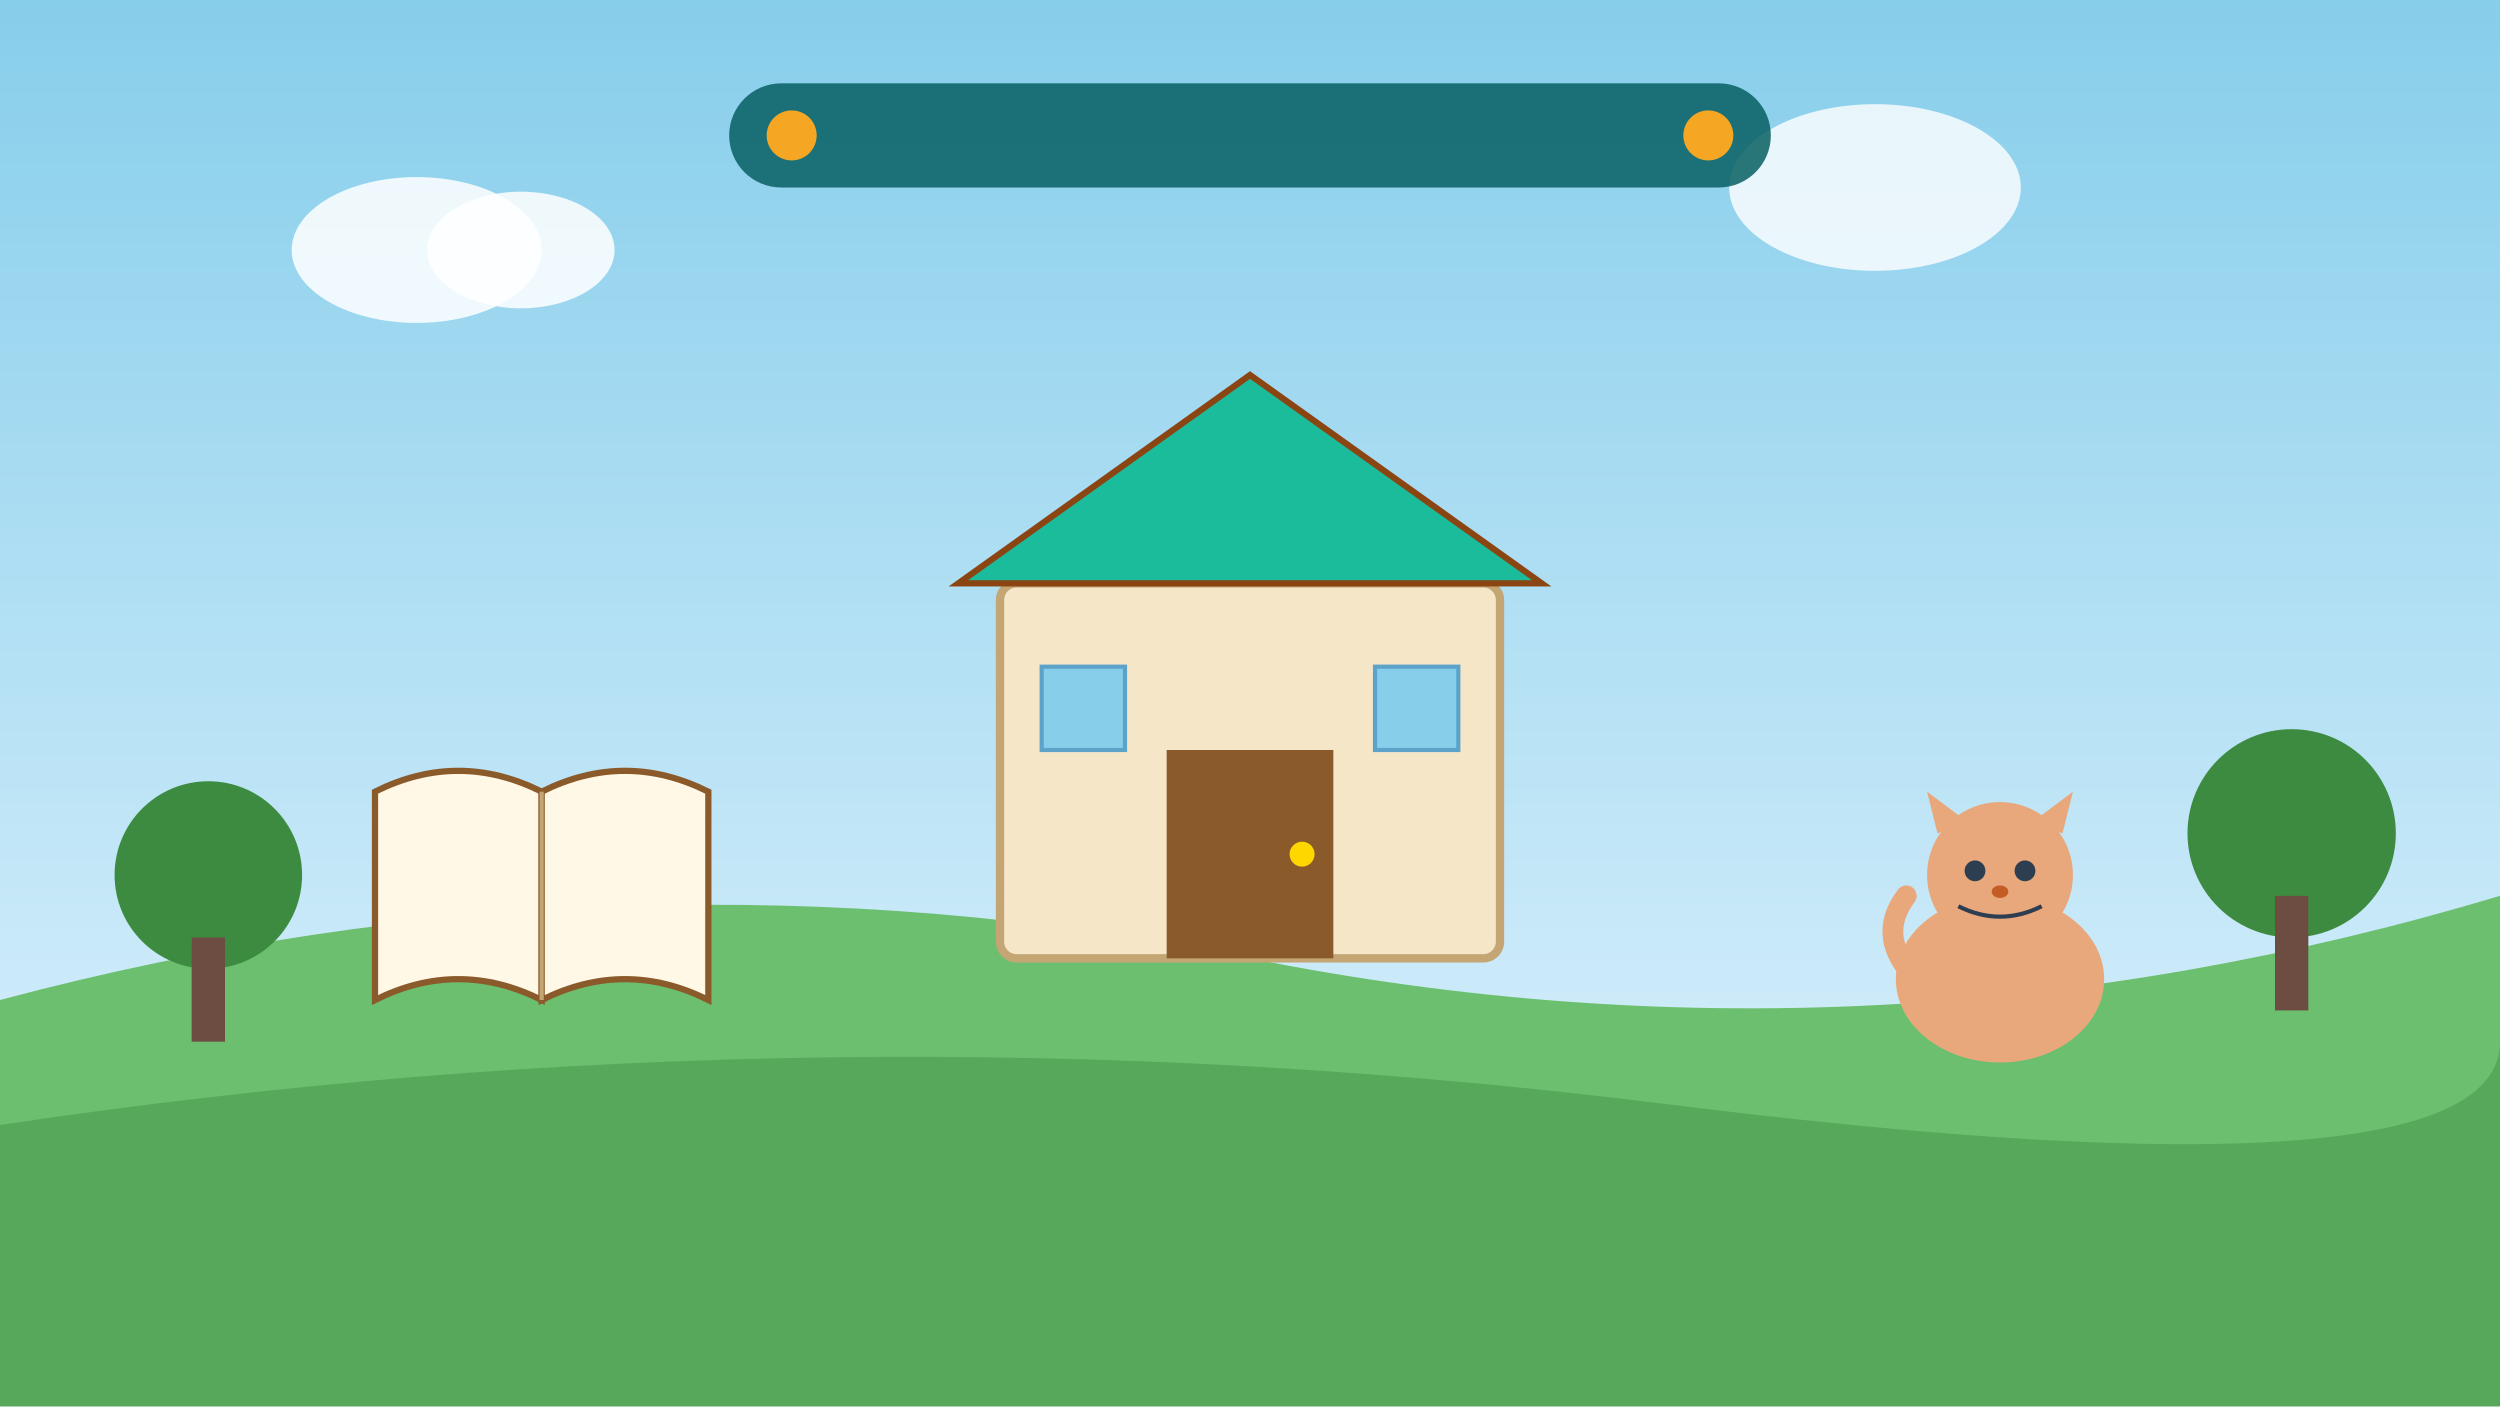
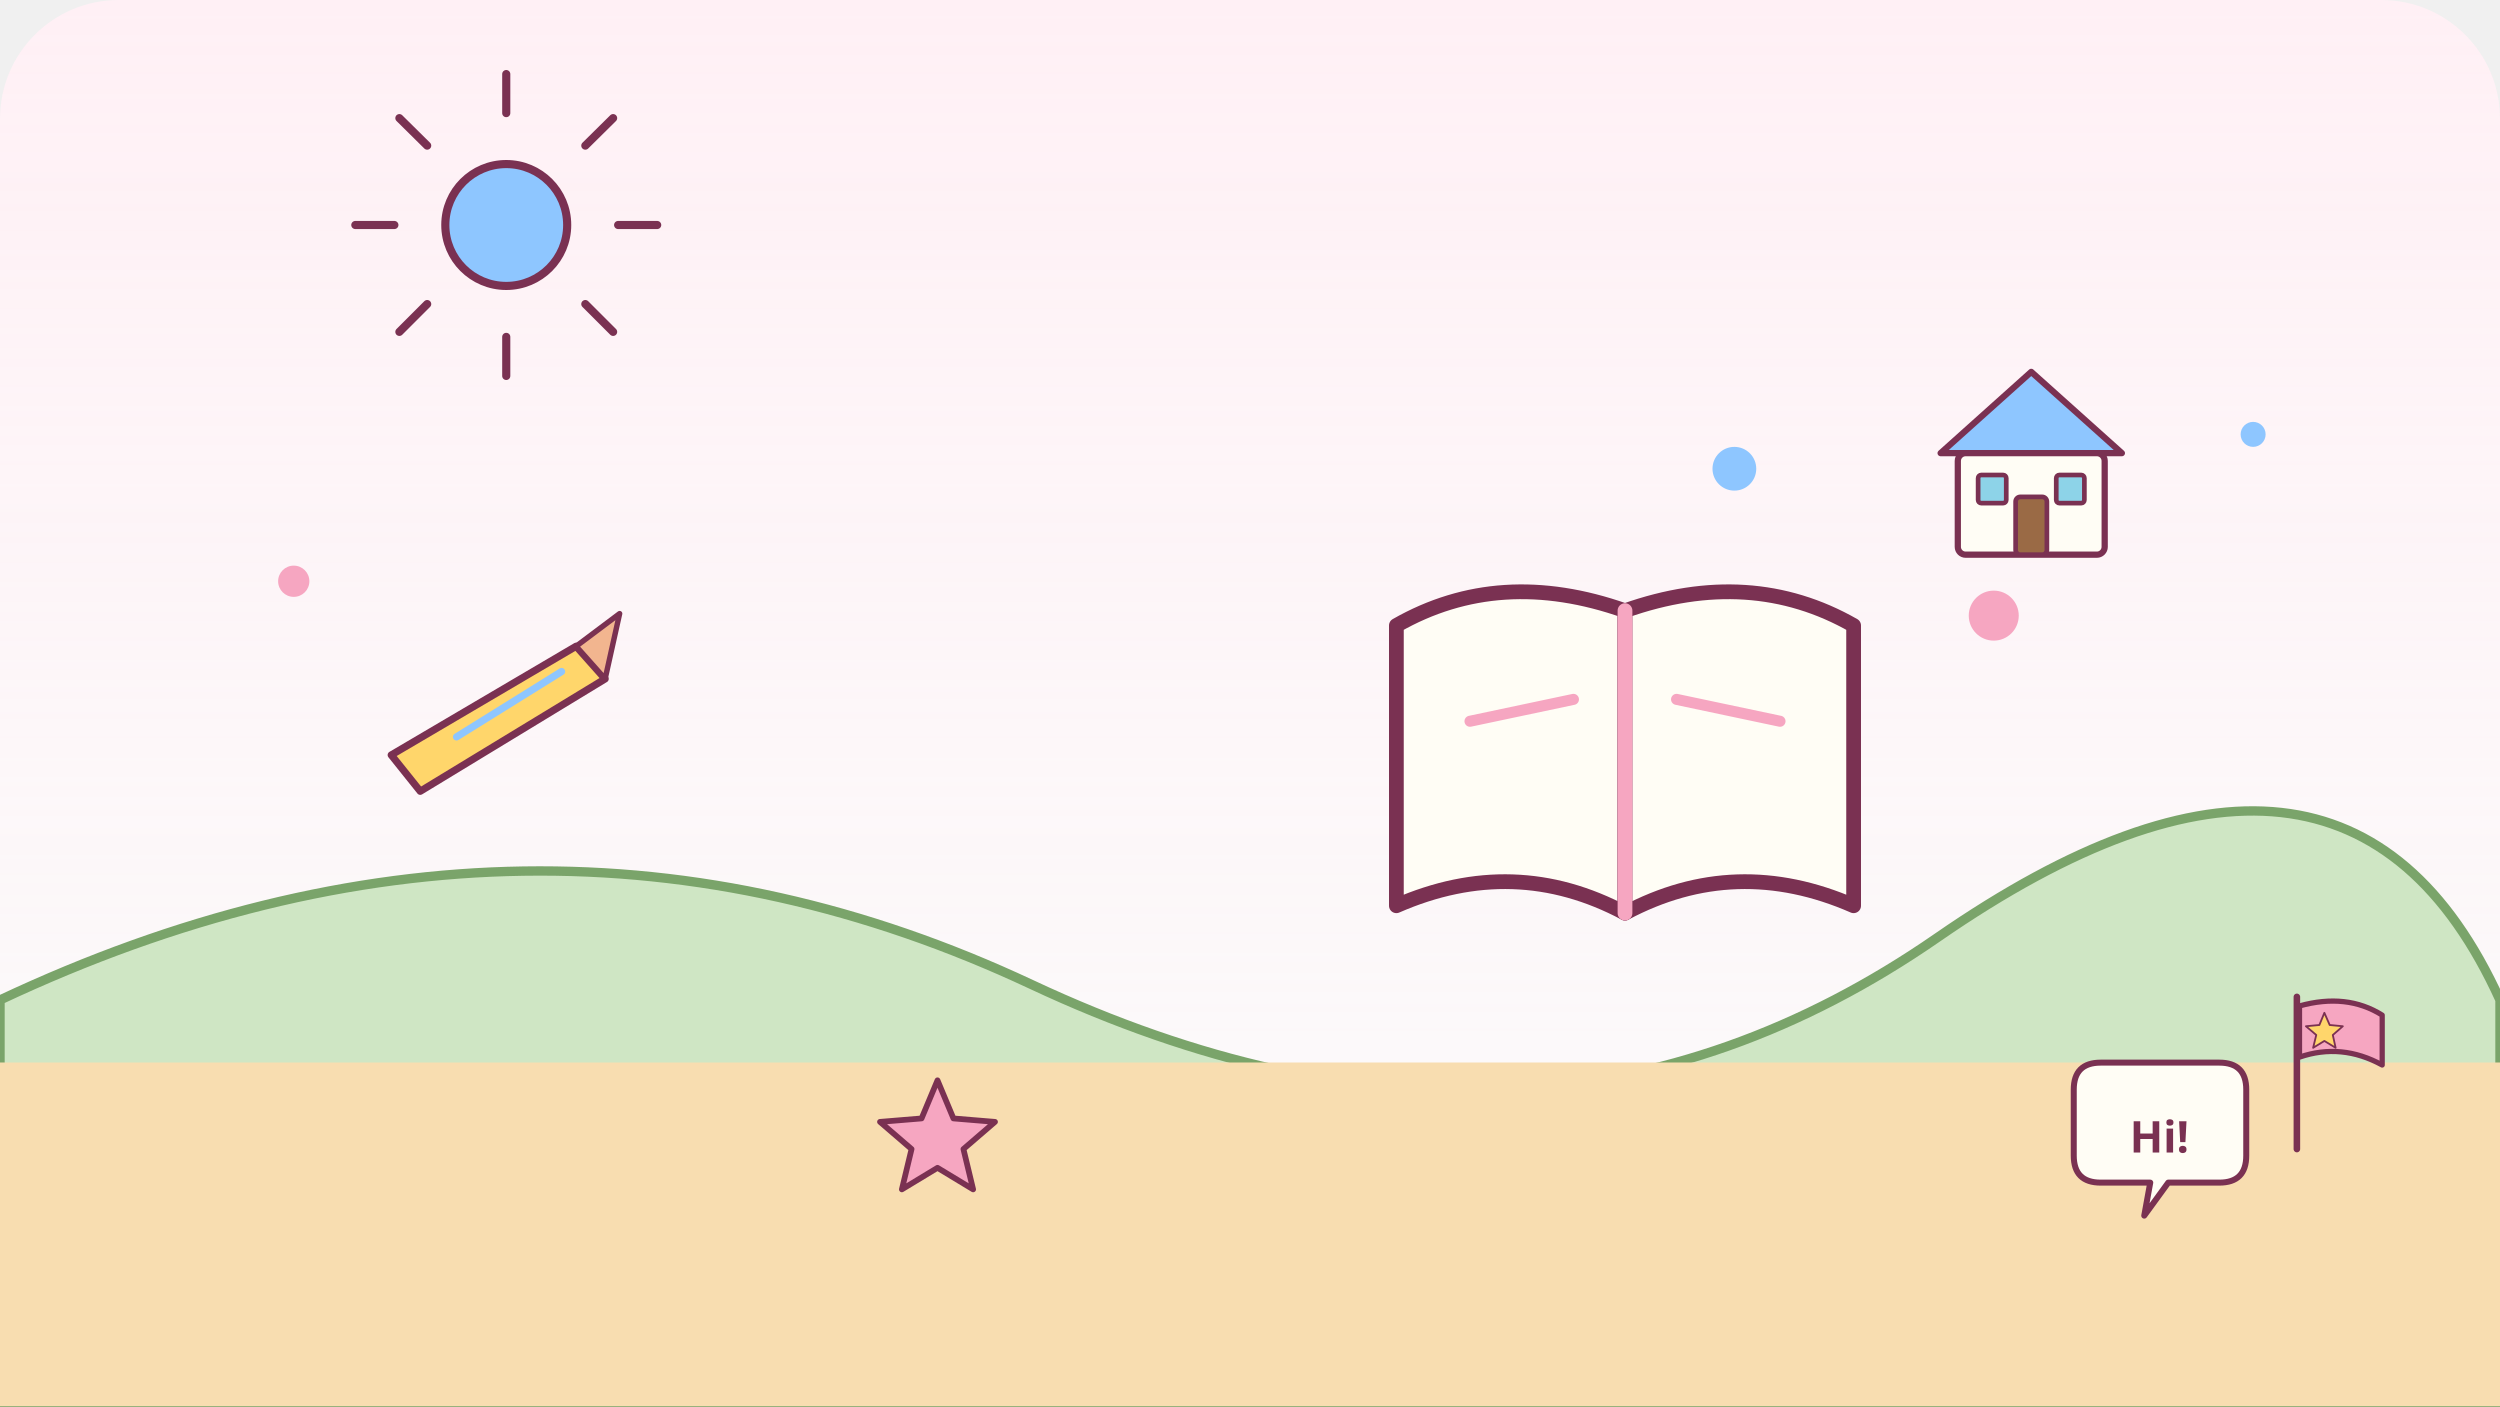
- <svg xmlns="http://www.w3.org/2000/svg" viewBox="0 0 1200 675" width="1200" height="675">
+ <svg xmlns="http://www.w3.org/2000/svg" width="800" height="450" viewBox="0 0 800 450" role="img" aria-labelledby="title desc">
  <defs>
    <linearGradient id="sky" x1="0" y1="0" x2="0" y2="1">
-       <stop offset="0%" stop-color="#87CEEB" />
-       <stop offset="100%" stop-color="#E8F6FF" />
-     </linearGradient>
-     <linearGradient id="hill" x1="0" y1="0" x2="0" y2="1">
-       <stop offset="0%" stop-color="#7BC67E" />
-       <stop offset="100%" stop-color="#4FA86A" />
+       <stop offset="0" stop-color="#FFF0F5" />
+       <stop offset="1" stop-color="#FFFFFF" stop-opacity="0.72" />
    </linearGradient>
  </defs>
-   <rect width="1200" height="675" fill="url(#sky)" />
-   <ellipse cx="200" cy="120" rx="60" ry="35" fill="#fff" opacity="0.85" />
-   <ellipse cx="250" cy="120" rx="45" ry="28" fill="#fff" opacity="0.85" />
-   <ellipse cx="900" cy="90" rx="70" ry="40" fill="#fff" opacity="0.8" />
-   <path d="M0 480 Q300 400 600 460 T1200 430 L1200 675 L0 675 Z" fill="#6BBF6E" />
-   <path d="M0 540 Q400 480 800 530 T1200 500 L1200 675 L0 675 Z" fill="#57A85A" />
-   <rect x="480" y="280" width="240" height="180" rx="8" fill="#F5E6C8" stroke="#C4A574" stroke-width="4" />
-   <polygon points="460,280 600,180 740,280" fill="#1ABC9C" stroke="#8B4513" stroke-width="3" />
-   <rect x="560" y="360" width="80" height="100" fill="#8B5A2B" />
-   <circle cx="625" cy="410" r="6" fill="#FFD700" />
-   <rect x="500" y="320" width="40" height="40" fill="#87CEEB" stroke="#5BA3C9" stroke-width="2" />
-   <rect x="660" y="320" width="40" height="40" fill="#87CEEB" stroke="#5BA3C9" stroke-width="2" />
-   <g transform="translate(180,360)">
-     <path d="M0 20 Q40 0 80 20 L80 120 Q40 100 0 120 Z" fill="#FFF8E7" stroke="#8B5A2B" stroke-width="3" />
-     <path d="M80 20 Q120 0 160 20 L160 120 Q120 100 80 120 Z" fill="#FFF8E7" stroke="#8B5A2B" stroke-width="3" />
-     <line x1="80" y1="20" x2="80" y2="120" stroke="#C4A574" stroke-width="2" />
-   </g>
-   <g transform="translate(900,380)">
-     <ellipse cx="60" cy="90" rx="50" ry="40" fill="#E8A87C" />
-     <circle cx="60" cy="40" r="35" fill="#E8A87C" />
-     <polygon points="30,20 25,0 45,15" fill="#E8A87C" />
-     <polygon points="90,20 95,0 75,15" fill="#E8A87C" />
-     <circle cx="48" cy="38" r="5" fill="#2C3E50" />
-     <circle cx="72" cy="38" r="5" fill="#2C3E50" />
-     <ellipse cx="60" cy="48" rx="4" ry="3" fill="#C45C26" />
-     <path d="M40 55 Q60 65 80 55" fill="none" stroke="#2C3E50" stroke-width="2" />
-     <path d="M20 90 Q0 70 15 50" fill="none" stroke="#E8A87C" stroke-width="10" stroke-linecap="round" />
-   </g>
-   <circle cx="100" cy="420" r="45" fill="#3D8B40" />
-   <rect x="92" y="450" width="16" height="50" fill="#6D4C41" />
-   <circle cx="1100" cy="400" r="50" fill="#3D8B40" />
-   <rect x="1092" y="430" width="16" height="55" fill="#6D4C41" />
-   <rect x="350" y="40" width="500" height="50" rx="25" fill="#075F63" opacity="0.85" />
-   <circle cx="380" cy="65" r="12" fill="#F5A623" />
-   <circle cx="820" cy="65" r="12" fill="#F5A623" />
+   <rect width="800" height="450" rx="38" fill="url(#sky)" />
+   <line x1="162.0" y1="36.2" x2="162.0" y2="23.7" stroke="#7A3152" stroke-width="2.6" stroke-linecap="round" />
+   <line x1="187.3" y1="46.6" x2="196.2" y2="37.8" stroke="#7A3152" stroke-width="2.6" stroke-linecap="round" />
+   <line x1="197.8" y1="72.0" x2="210.3" y2="72.0" stroke="#7A3152" stroke-width="2.6" stroke-linecap="round" />
+   <line x1="187.3" y1="97.3" x2="196.2" y2="106.2" stroke="#7A3152" stroke-width="2.6" stroke-linecap="round" />
+   <line x1="162.0" y1="107.8" x2="162.0" y2="120.3" stroke="#7A3152" stroke-width="2.6" stroke-linecap="round" />
+   <line x1="136.7" y1="97.3" x2="127.8" y2="106.2" stroke="#7A3152" stroke-width="2.6" stroke-linecap="round" />
+   <line x1="126.2" y1="72.0" x2="113.7" y2="72.0" stroke="#7A3152" stroke-width="2.6" stroke-linecap="round" />
+   <line x1="136.7" y1="46.6" x2="127.8" y2="37.8" stroke="#7A3152" stroke-width="2.6" stroke-linecap="round" />
+   <circle cx="162" cy="72" r="19.5" fill="#8EC6FF" stroke="#7A3152" stroke-width="2.6" />
+   <path d="M0 320 Q170 240 330 315 T620 300 T800 320 L800 450 L0 450 Z" fill="#CFE6C4" stroke="#7AA46A" stroke-width="3" stroke-linecap="round" stroke-linejoin="round" />
+   <rect x="0" y="340" width="800" height="110" rx="0" fill="#F8DDB0" stroke="none" stroke-width="0" />
+   <path d="M520,195.44 Q479.88,181.28 446.84,200.16 L446.84,289.84 Q484.6,273.32 520,292.2 Z" fill="#FFFDF5" stroke="#7A3152" stroke-width="4.72" stroke-linecap="round" stroke-linejoin="round" />
+   <path d="M520,195.44 Q560.12,181.28 593.16,200.16 L593.16,289.84 Q555.4,273.32 520,292.2 Z" fill="#FFFDF5" stroke="#7A3152" stroke-width="4.72" stroke-linecap="round" stroke-linejoin="round" />
+   <line x1="520" y1="195.4" x2="520" y2="292.2" stroke="#F6A6C1" stroke-width="4.72" stroke-linecap="round" />
+   <line x1="470.4" y1="230.8" x2="503.5" y2="223.8" stroke="#F6A6C1" stroke-width="3.54" stroke-linecap="round" />
+   <line x1="536.5" y1="223.8" x2="569.6" y2="230.8" stroke="#F6A6C1" stroke-width="3.54" stroke-linecap="round" />
+   <polygon points="125.2,241.6 184.36,206.8 193.64,217.24 134.48,253.2" fill="#FFD66B" stroke="#7A3152" stroke-width="2.32" stroke-linejoin="round" />
+   <polygon points="184.36,206.8 198.28,196.36 193.64,217.24" fill="#F2B58F" stroke="#7A3152" stroke-width="1.74" stroke-linejoin="round" />
+   <line x1="146.1" y1="235.8" x2="179.7" y2="214.9" stroke="#8EC6FF" stroke-width="2.32" stroke-linecap="round" />
+   <polygon points="300.0,345.7 305.1,357.9 318.4,359.0 308.3,367.7 311.4,380.6 300.0,373.7 288.6,380.6 291.7,367.7 281.6,359.0 294.9,357.9" fill="#F6A6C1" stroke="#7A3152" stroke-width="1.84" stroke-linejoin="round" />
+   <polygon points="621.0,145 650,119.0 679.0,145" fill="#8EC6FF" stroke="#7A3152" stroke-width="2.0" stroke-linejoin="round" />
+   <rect x="626.5" y="145" width="47.0" height="32.5" rx="2.5" fill="#FFFDF5" stroke="#7A3152" stroke-width="2.0" />
+   <rect x="645.0" y="159.0" width="10.0" height="18.5" rx="1.5" fill="#9A6A45" stroke="#7A3152" stroke-width="1.5" />
+   <rect x="633.0" y="152.0" width="9.0" height="9.0" rx="1.0" fill="#8DD3E8" stroke="#7A3152" stroke-width="1.5" />
+   <rect x="658.0" y="152.0" width="9.0" height="9.0" rx="1.0" fill="#8DD3E8" stroke="#7A3152" stroke-width="1.5" />
+   <path d="M663.6,348.68 Q663.6,340.04 672.24,340.04 L710.16,340.04 Q718.8,340.04 718.8,348.68 L718.8,369.8 Q718.8,378.44 710.16,378.44 L693.84,378.44 L686.16,389.0 L688.08,378.44 L672.24,378.44 Q663.6,378.44 663.6,369.8 Z" fill="#FFFDF5" stroke="#7A3152" stroke-width="1.92" stroke-linecap="round" stroke-linejoin="round" />
+   <text x="691.0" y="368.8" font-family="sans-serif" font-size="14" font-weight="700" text-anchor="middle" fill="#7A3152">Hi!</text>
+   <circle cx="555" cy="150" r="7" fill="#8EC6FF" stroke="none" stroke-width="0" />
+   <circle cx="638" cy="197" r="8" fill="#F6A6C1" stroke="none" stroke-width="0" />
+   <circle cx="721" cy="139" r="4" fill="#8EC6FF" stroke="none" stroke-width="0" />
+   <circle cx="94" cy="186" r="5" fill="#F6A6C1" stroke="none" stroke-width="0" />
+   <line x1="735" y1="319.0" x2="735" y2="367.7" stroke="#7A3152" stroke-width="2.1" stroke-linecap="round" />
+   <path d="M735.84,321.9 Q750.96,317.7 762.3,324.84 L762.3,340.8 Q749.28,333.66 735.84,338.28 Z" fill="#F6A6C1" stroke="#7A3152" stroke-width="1.68" stroke-linecap="round" stroke-linejoin="round" />
+   <polygon points="743.8,324.1 745.5,328.0 749.7,328.4 746.5,331.2 747.4,335.3 743.8,333.1 740.2,335.3 741.2,331.2 737.9,328.4 742.2,328.0" fill="#FFD66B" stroke="#7A3152" stroke-width="0.588" stroke-linejoin="round" />
</svg>
